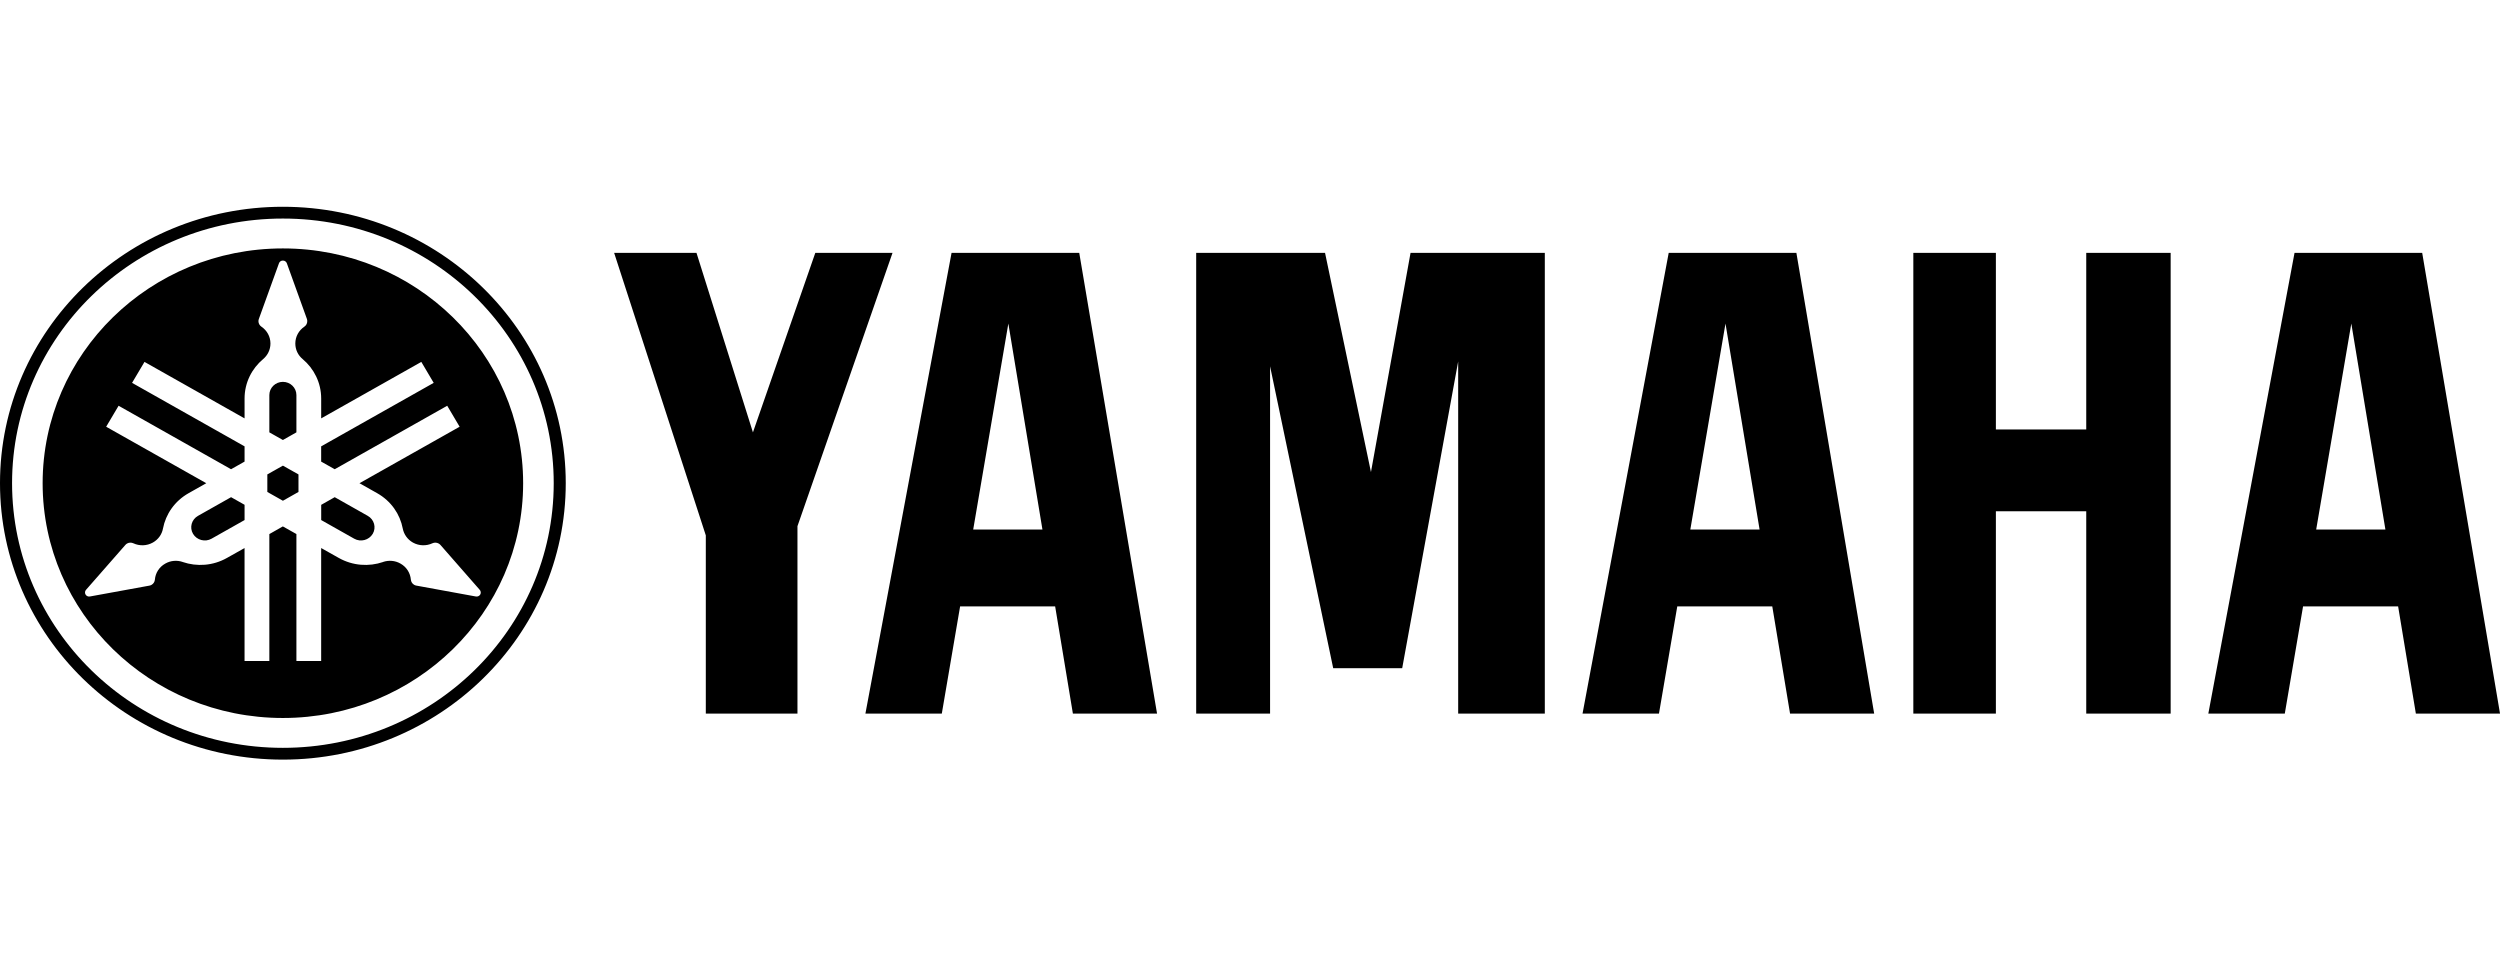
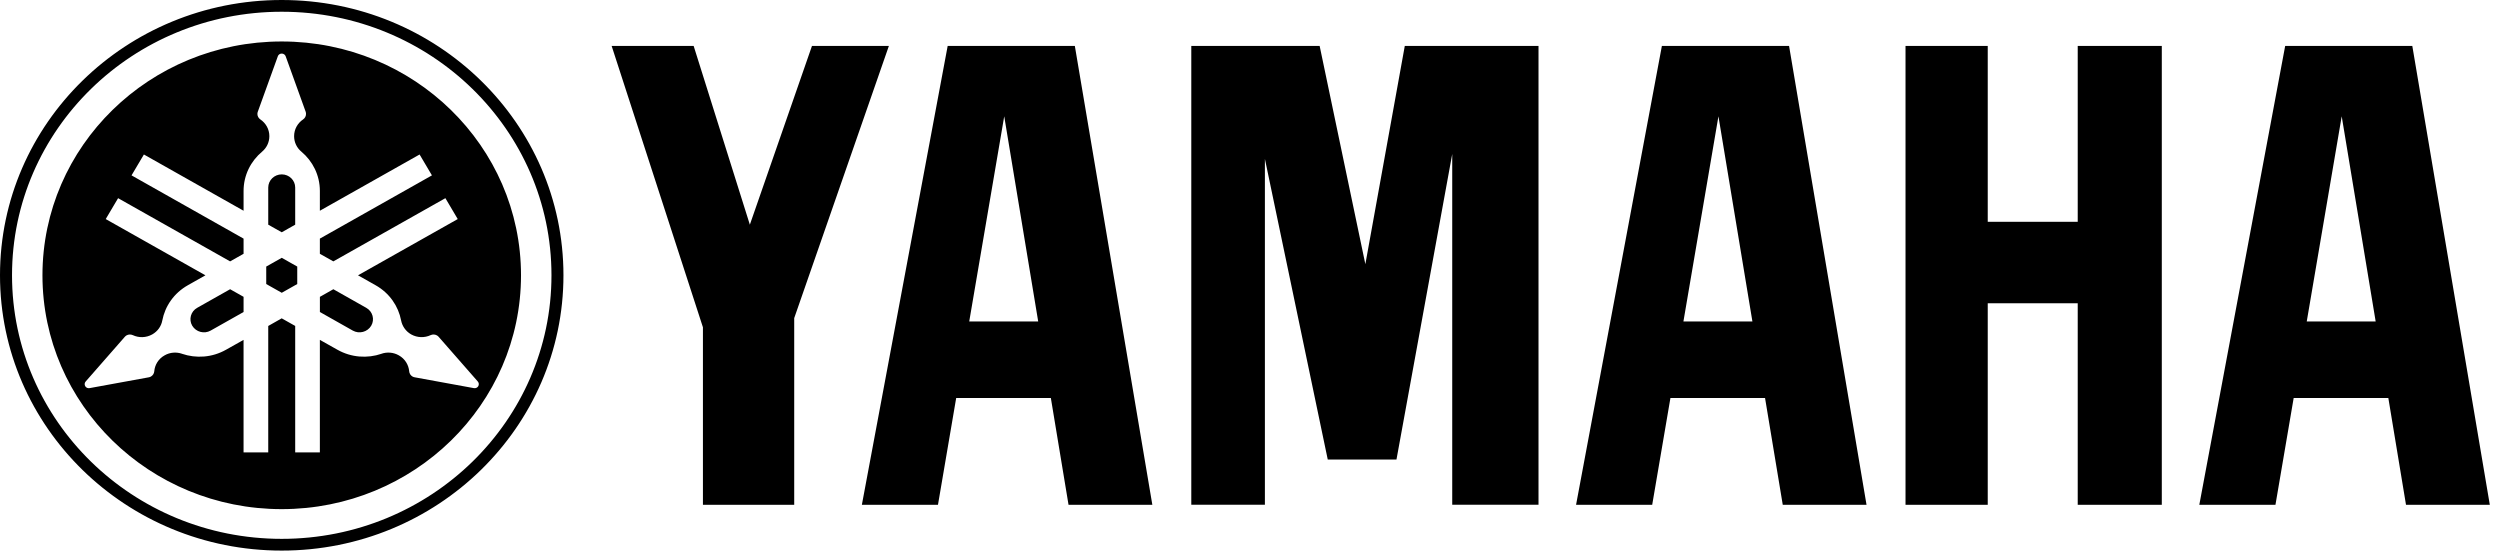
- <svg xmlns="http://www.w3.org/2000/svg" width="133" height="51" viewBox="0 0 133 51" fill="none">
-   <path d="M15.048 11C6.739 11 0 17.585 0 25.705C0 33.825 6.739 40.412 15.048 40.412C23.361 40.412 30.098 33.825 30.098 25.705C30.099 17.585 23.361 11 15.048 11ZM15.048 11.627C23.008 11.627 29.458 17.93 29.458 25.705C29.459 33.48 23.009 39.785 15.048 39.785C7.092 39.785 0.642 33.48 0.642 25.705C0.642 17.931 7.092 11.627 15.048 11.627ZM15.048 13.216C7.99 13.216 2.268 18.809 2.268 25.707C2.268 32.606 7.99 38.197 15.048 38.197C22.109 38.197 27.831 32.606 27.831 25.707C27.831 18.809 22.109 13.216 15.048 13.216ZM15.048 13.862C15.148 13.862 15.232 13.923 15.261 14.009L16.33 16.973C16.343 17.011 16.346 17.048 16.346 17.088C16.346 17.208 16.287 17.315 16.192 17.378C15.901 17.575 15.711 17.902 15.711 18.274C15.711 18.606 15.858 18.902 16.099 19.101C16.703 19.608 17.087 20.36 17.087 21.201V22.258L22.414 19.253L23.073 20.368L17.086 23.746V24.557L17.807 24.963L23.792 21.586L24.452 22.702L19.124 25.707L20.061 26.235C20.807 26.655 21.282 27.354 21.427 28.119C21.486 28.421 21.673 28.698 21.965 28.863C22.295 29.048 22.682 29.052 23.002 28.903C23.106 28.855 23.23 28.855 23.337 28.915C23.373 28.935 23.403 28.96 23.43 28.989L25.52 31.377C25.583 31.444 25.596 31.546 25.549 31.63C25.499 31.712 25.402 31.752 25.309 31.732L22.149 31.154C22.111 31.148 22.073 31.134 22.038 31.115C21.93 31.055 21.868 30.947 21.858 30.837C21.829 30.492 21.634 30.166 21.305 29.982C21.011 29.814 20.674 29.796 20.379 29.896V29.899C19.626 30.155 18.769 30.103 18.023 29.682L17.086 29.155V35.166H15.769V28.411L15.048 28.005L14.329 28.413V35.166H13.01V29.156L12.074 29.682C11.33 30.103 10.472 30.155 9.72 29.899V29.897C9.426 29.796 9.087 29.814 8.794 29.982C8.463 30.166 8.268 30.492 8.24 30.837C8.231 30.947 8.167 31.055 8.061 31.115C8.026 31.135 7.987 31.148 7.95 31.155L4.789 31.732C4.697 31.752 4.599 31.712 4.552 31.63C4.503 31.546 4.516 31.444 4.578 31.377L6.67 28.99C6.695 28.96 6.726 28.936 6.761 28.915C6.867 28.855 6.993 28.855 7.098 28.904C7.417 29.052 7.804 29.048 8.133 28.863C8.426 28.698 8.615 28.421 8.67 28.12C8.816 27.355 9.291 26.655 10.038 26.235L10.974 25.707L5.648 22.702L6.309 21.586L12.292 24.963L13.011 24.557V23.746L7.026 20.368L7.687 19.253L13.011 22.258V21.201C13.011 20.36 13.395 19.608 14.001 19.101C14.238 18.902 14.388 18.606 14.388 18.274C14.388 17.902 14.198 17.575 13.906 17.378C13.813 17.315 13.749 17.208 13.749 17.088C13.749 17.048 13.757 17.011 13.769 16.973L14.84 14.009C14.868 13.923 14.95 13.862 15.048 13.862ZM15.05 20.315C14.653 20.315 14.329 20.629 14.329 21.017V23.001L15.05 23.408L15.769 23.001V21.017C15.769 20.629 15.448 20.315 15.05 20.315ZM15.051 24.772L14.222 25.239V26.172L15.051 26.64L15.879 26.172V25.239L15.051 24.772ZM12.293 26.45L10.534 27.443C10.189 27.636 10.072 28.066 10.27 28.401C10.471 28.736 10.911 28.853 11.253 28.659L13.011 27.667V26.855L12.293 26.45ZM17.807 26.45L17.088 26.857V27.667L18.845 28.659C19.188 28.853 19.628 28.736 19.829 28.401C20.027 28.066 19.908 27.636 19.564 27.443L17.807 26.45Z" fill="black" />
-   <path d="M32.672 13.453L37.549 28.483V37.964H42.425V27.993L47.482 13.453H43.374L40.056 23.002L37.053 13.453H32.672ZM50.623 13.453L46.04 37.964H50.104L51.078 32.259H56.134L57.078 37.964H61.555L57.416 13.453H50.623ZM63.637 13.453V37.962H67.568V19.487L70.926 35.548H74.597L77.575 19.227V37.962H82.184V13.453H75.041L72.935 25.113L70.492 13.453H63.637ZM88.775 13.453L84.191 37.964H88.257L89.231 32.259H94.285L95.231 37.964H99.706L95.568 13.453H88.775ZM101.789 13.453V37.965H106.181V27.2H110.988V37.965H115.479V13.453H110.988V22.848H106.181V13.453H101.789ZM122.069 13.453L117.483 37.964H121.551L122.523 32.259H127.58L128.524 37.964H133.001L128.861 13.453H122.069ZM53.644 17.213L55.458 28.172H51.774L53.644 17.213ZM91.796 17.213L93.61 28.172H89.925L91.796 17.213ZM125.09 17.213L126.904 28.172H123.221L125.09 17.213Z" fill="black" />
+ <svg xmlns="http://www.w3.org/2000/svg" width="168" height="37" viewBox="0 0 168 37" fill="none">
+   <path d="M18.93 0C8.478 0 0 8.284 0 18.499C0 28.715 8.478 37 18.93 37C29.388 37 37.864 28.715 37.864 18.499C37.864 8.284 29.388 0 18.93 0ZM18.93 0.789C28.945 0.789 37.059 8.718 37.059 18.499C37.059 28.28 28.945 36.211 18.93 36.211C8.922 36.211 0.808 28.28 0.808 18.499C0.808 8.719 8.922 0.789 18.93 0.789ZM18.93 2.787C10.051 2.787 2.853 9.823 2.853 18.501C2.853 27.181 10.051 34.214 18.93 34.214C27.813 34.214 35.012 27.18 35.012 18.501C35.012 9.823 27.813 2.787 18.93 2.787ZM18.93 3.6C19.056 3.6 19.161 3.677 19.198 3.785L20.543 7.514C20.559 7.562 20.564 7.609 20.564 7.658C20.564 7.809 20.489 7.944 20.37 8.024C20.003 8.271 19.764 8.683 19.764 9.151C19.764 9.568 19.95 9.941 20.253 10.191C21.013 10.829 21.495 11.774 21.495 12.832V14.162L28.197 10.382L29.026 11.785L21.495 16.035V17.055L22.401 17.565L29.93 13.317L30.76 14.721L24.058 18.501L25.236 19.166C26.175 19.693 26.772 20.574 26.955 21.536C27.029 21.915 27.265 22.264 27.631 22.472C28.047 22.704 28.534 22.709 28.936 22.522C29.068 22.461 29.223 22.461 29.358 22.537C29.403 22.562 29.441 22.593 29.475 22.631L32.105 25.634C32.183 25.718 32.2 25.847 32.14 25.952C32.078 26.056 31.956 26.106 31.839 26.081L27.864 25.354C27.816 25.346 27.768 25.329 27.724 25.305C27.588 25.229 27.51 25.094 27.498 24.955C27.461 24.521 27.216 24.111 26.802 23.88C26.432 23.669 26.008 23.645 25.637 23.771V23.774C24.69 24.097 23.611 24.032 22.674 23.502L21.495 22.839V30.401H19.837V21.903L18.93 21.392L18.026 21.905V30.401H16.367V22.84L15.189 23.502C14.253 24.032 13.174 24.097 12.228 23.774V23.772C11.857 23.645 11.432 23.668 11.063 23.879C10.646 24.111 10.401 24.521 10.366 24.955C10.354 25.094 10.274 25.229 10.14 25.305C10.097 25.329 10.047 25.346 10.002 25.355L6.024 26.081C5.909 26.106 5.785 26.055 5.727 25.952C5.665 25.847 5.681 25.718 5.76 25.634L8.39 22.631C8.422 22.594 8.462 22.563 8.505 22.537C8.639 22.462 8.797 22.462 8.929 22.523C9.33 22.71 9.817 22.705 10.231 22.472C10.6 22.264 10.837 21.916 10.906 21.537C11.091 20.574 11.689 19.694 12.628 19.166L13.805 18.501L7.105 14.721L7.936 13.317L15.464 17.565L16.368 17.055V16.035L8.839 11.785L9.67 10.382L16.368 14.162V12.832C16.368 11.774 16.851 10.829 17.613 10.191C17.911 9.941 18.101 9.568 18.101 9.151C18.101 8.683 17.861 8.271 17.494 8.024C17.377 7.944 17.297 7.809 17.297 7.658C17.297 7.609 17.306 7.562 17.322 7.514L18.669 3.785C18.704 3.677 18.807 3.6 18.93 3.6ZM18.933 11.718C18.434 11.718 18.026 12.114 18.026 12.602V15.098L18.933 15.609L19.837 15.098V12.602C19.837 12.114 19.433 11.718 18.933 11.718ZM18.934 17.325L17.891 17.913V19.087L18.934 19.675L19.975 19.087V17.913L18.934 17.325ZM15.464 19.436L13.252 20.685C12.817 20.928 12.671 21.469 12.919 21.89C13.172 22.312 13.726 22.459 14.156 22.215L16.368 20.967V19.946L15.464 19.436ZM22.401 19.436L21.497 19.948V20.967L23.707 22.215C24.139 22.459 24.692 22.312 24.944 21.891C25.194 21.469 25.045 20.928 24.611 20.685L22.401 19.436Z" fill="black" />
+   <path d="M41.102 3.086L47.237 21.994V33.921H53.371V21.377L59.733 3.086H54.565L50.39 15.099L46.613 3.086H41.102ZM63.684 3.086L57.918 33.921H63.032L64.256 26.744H70.617L71.805 33.921H77.437L72.229 3.086H63.684ZM80.055 3.086V33.918H85.001V10.677L89.225 30.881H93.843L97.59 10.349V33.918H103.388V3.086H94.402L91.752 17.753L88.68 3.086H80.055ZM111.679 3.086L105.912 33.921H111.028L112.253 26.744H118.611L119.801 33.921H125.43L120.225 3.086H111.679ZM128.051 3.086V33.922H133.576V20.38H139.623V33.922H145.273V3.086H139.623V14.904H133.576V3.086H128.051ZM153.564 3.086L147.794 33.921H152.911L154.135 26.744H160.496L161.683 33.921H167.315L162.107 3.086H153.564ZM67.484 7.815L69.767 21.603H65.132L67.484 7.815ZM115.479 7.815L117.762 21.603H113.126L115.479 7.815ZM157.363 7.815L159.645 21.603H155.013L157.363 7.815Z" fill="black" />
</svg>
